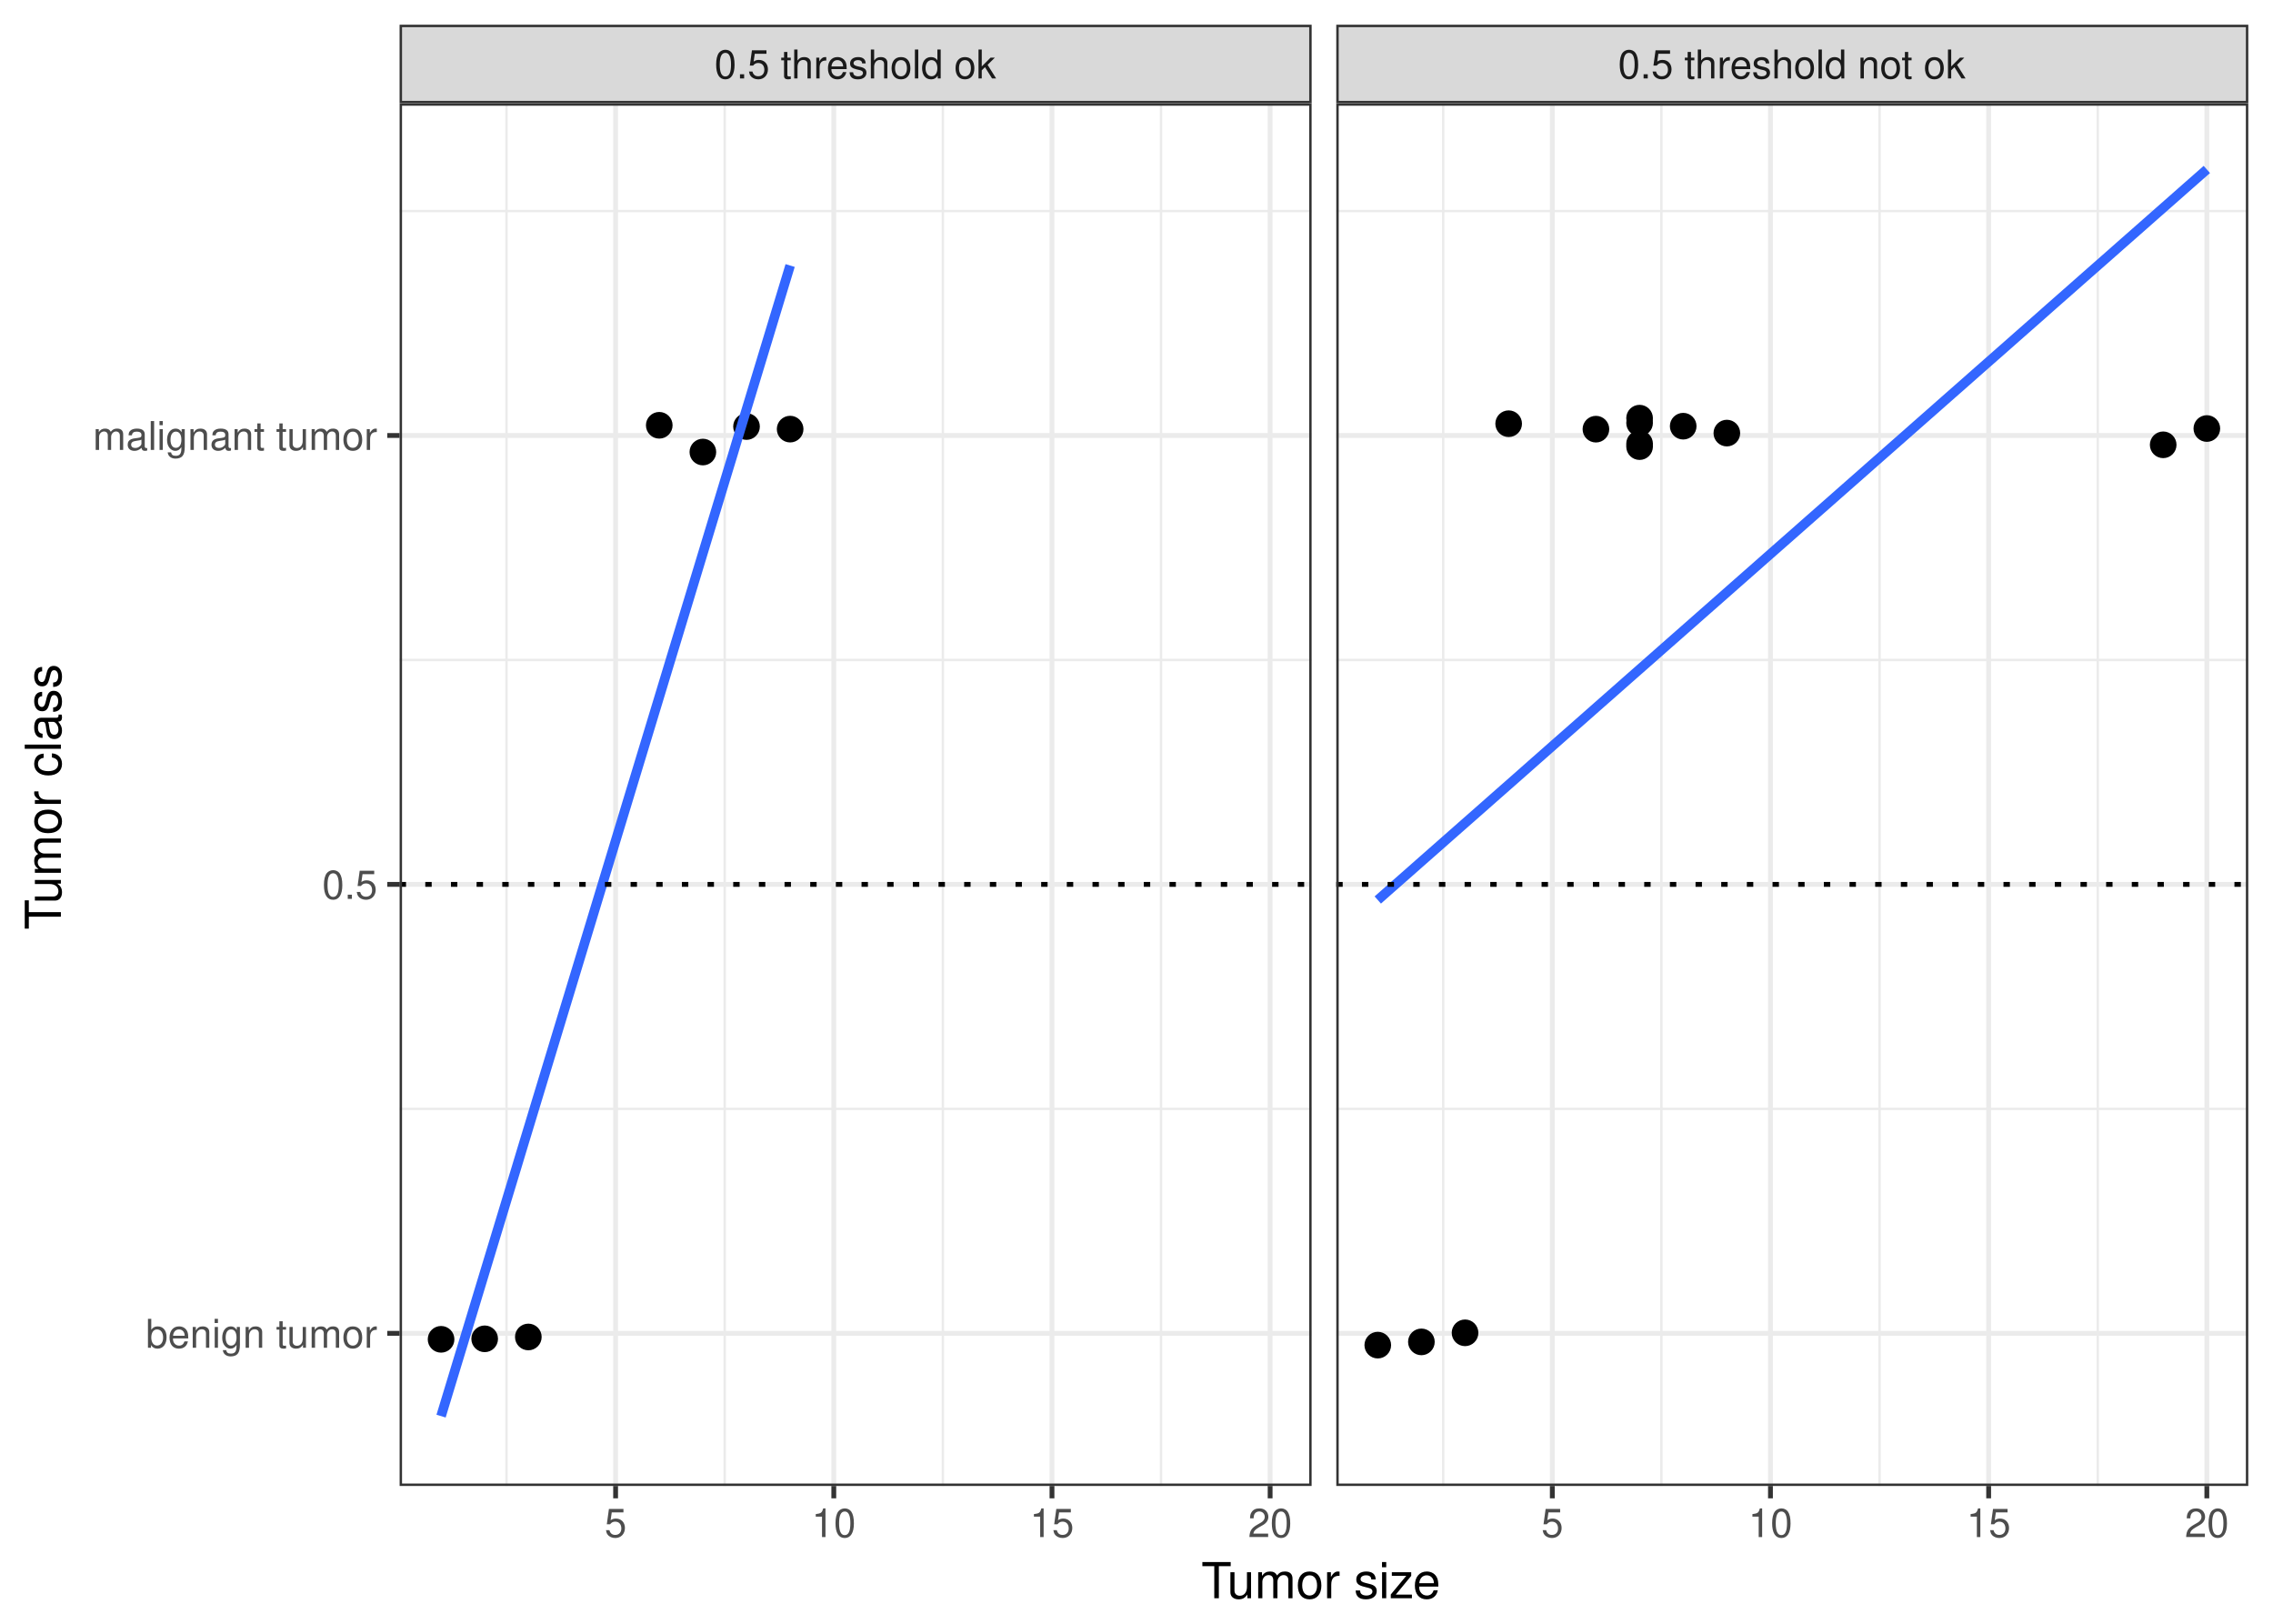
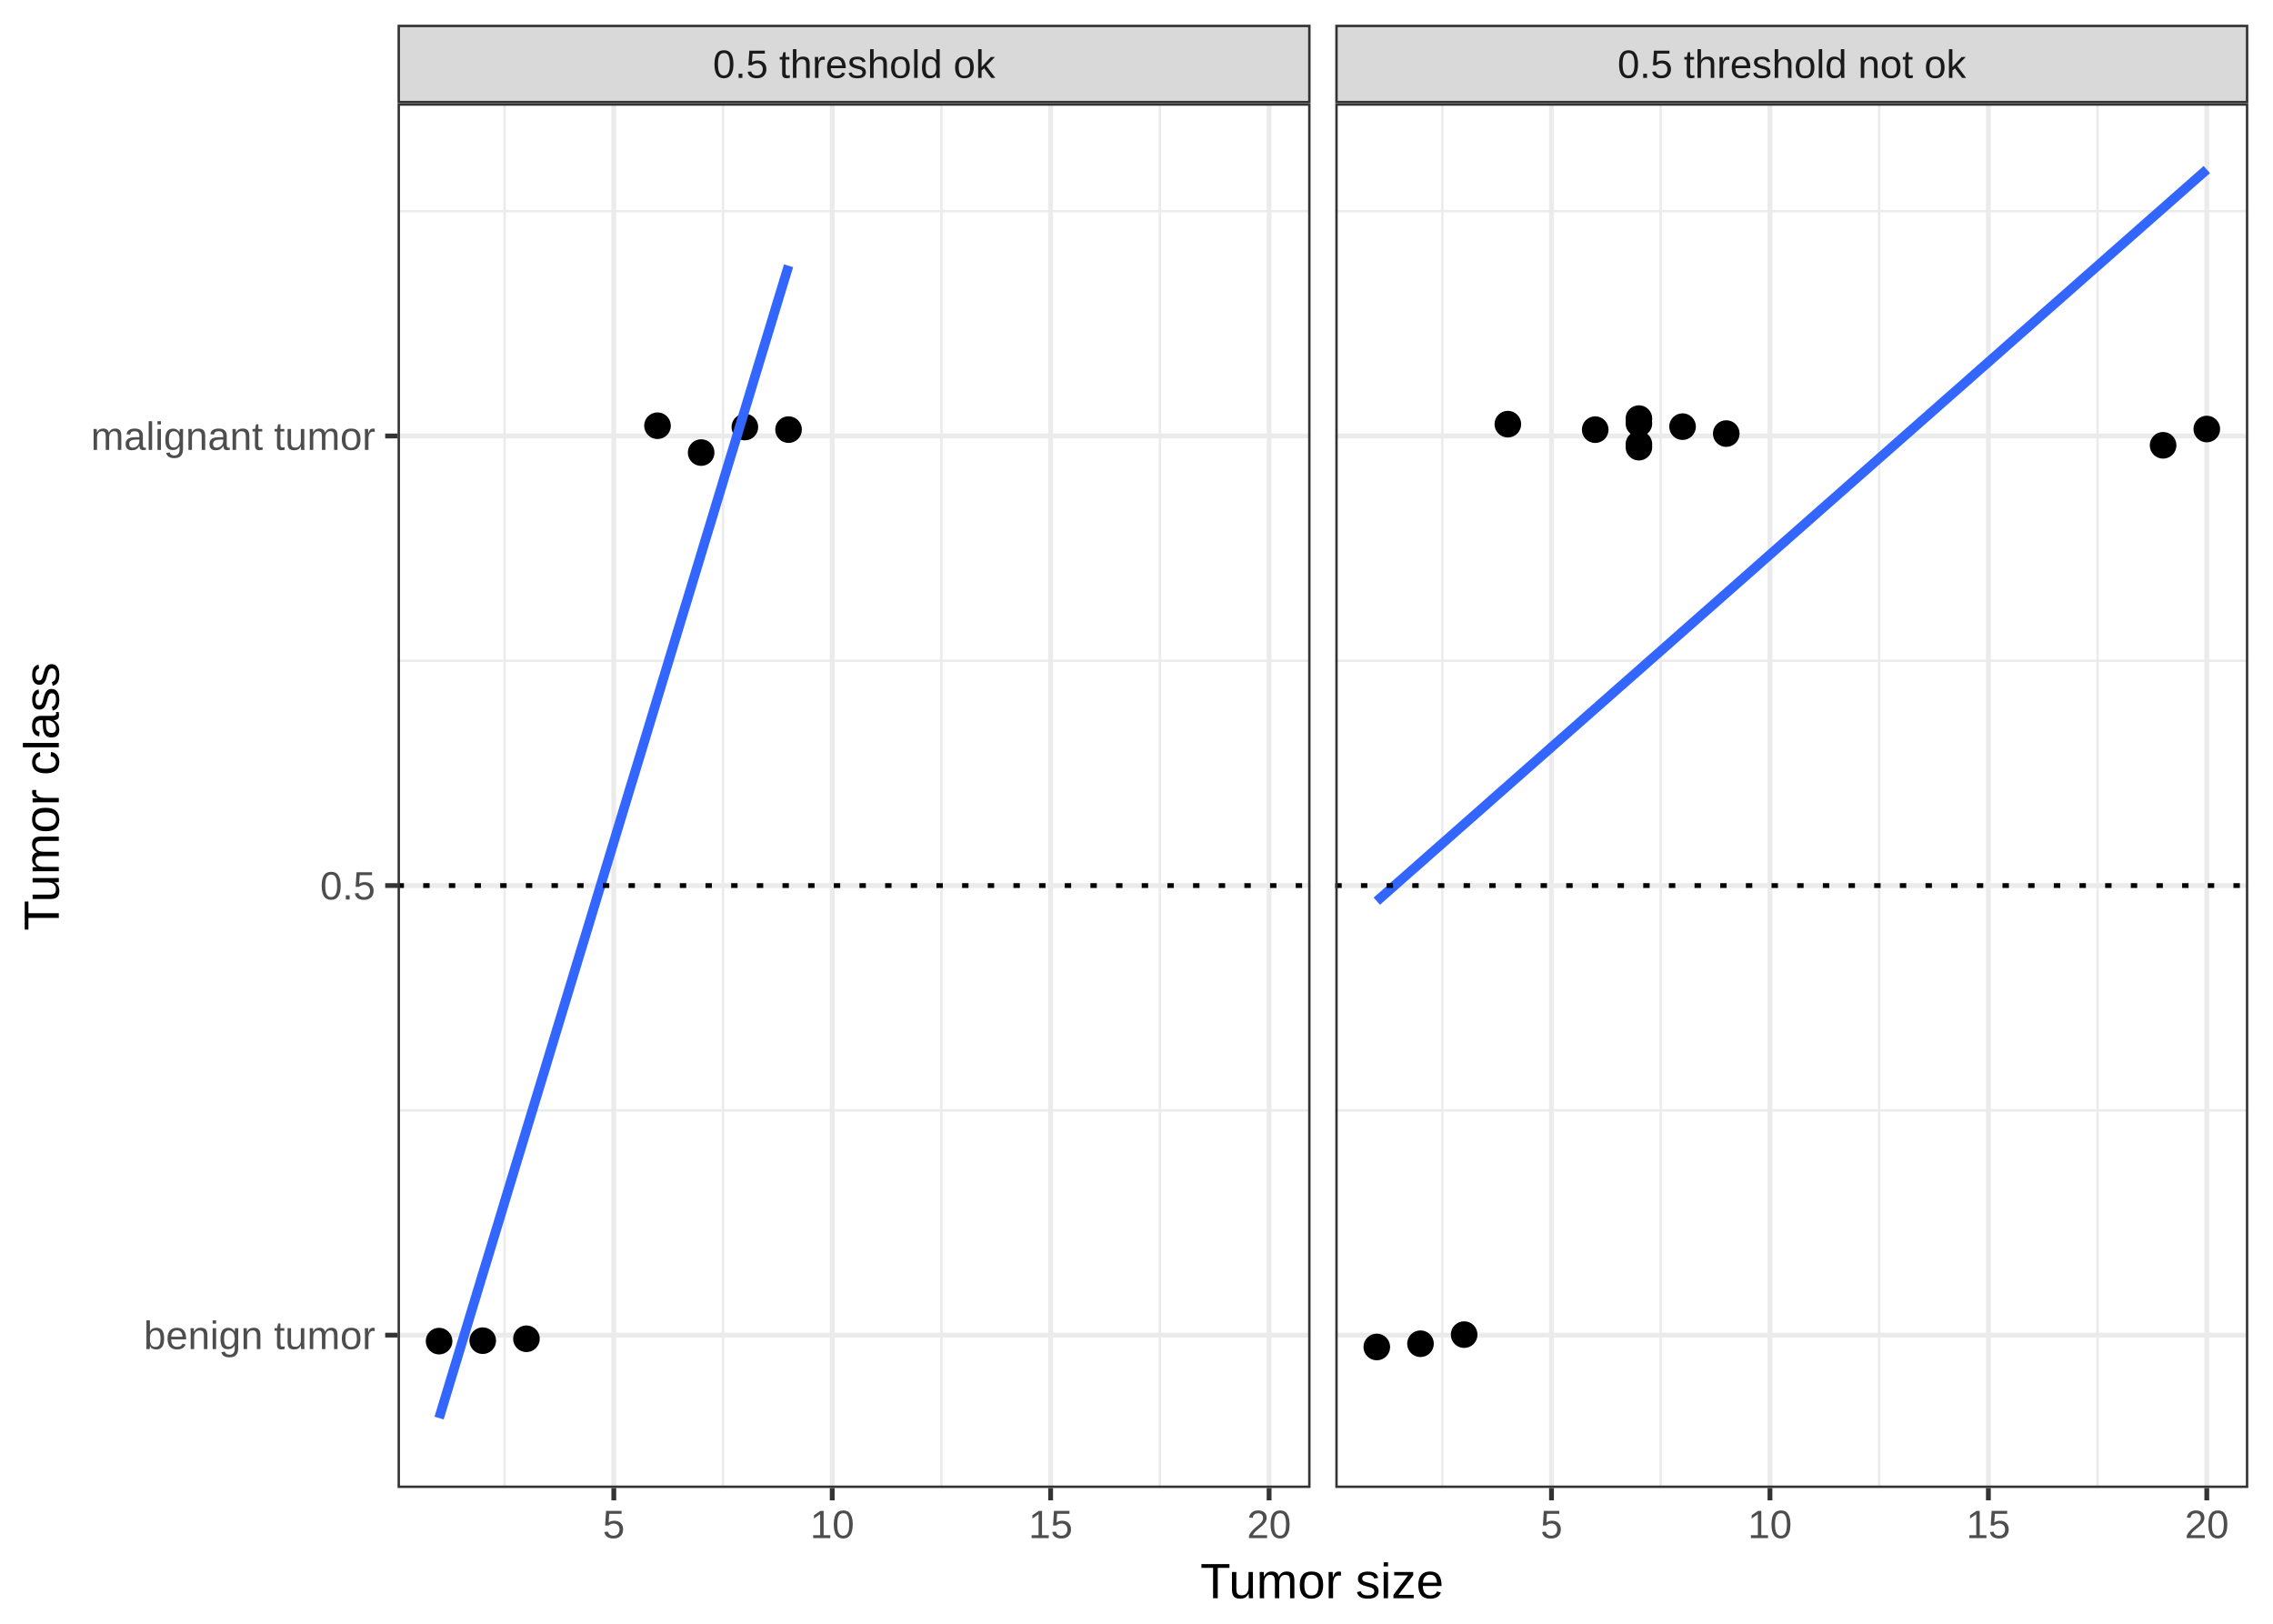
<svg xmlns="http://www.w3.org/2000/svg" viewBox="0 0 504.00 360.00">
  <defs>
    <style type="text/css">
    line, polyline, path, rect, circle {
      fill: none;
      stroke: #000000;
      stroke-linecap: round;
      stroke-linejoin: round;
      stroke-miterlimit: 10.00;
    }
  </style>
  </defs>
  <rect width="100%" height="100%" style="stroke: none; fill: #FFFFFF;" />
  <rect x="0.00" y="0.00" width="504.00" height="360.00" style="stroke-width: 1.07; stroke: #FFFFFF; fill: #FFFFFF;" />
  <defs>
-     <clipPath id="cpODguNjA3fDI5MC44MjR8MzI5LjQ1MnwyMi45MDA0">
-       <rect x="88.61" y="22.90" width="202.22" height="306.55" />
+     <clipPath id="cpODguMTUzOXwyOTAuNTk4fDMyOS45MDV8MjIuOTAwNA==">
+       <rect x="88.15" y="22.90" width="202.44" height="307.00" />
    </clipPath>
  </defs>
-   <rect x="88.61" y="22.90" width="202.22" height="306.55" style="stroke-width: 1.07; stroke: none; fill: #FFFFFF;" clip-path="url(#cpODguNjA3fDI5MC44MjR8MzI5LjQ1MnwyMi45MDA0)" />
-   <polyline points="88.61,245.85 290.82,245.85 " style="stroke-width: 0.53; stroke: #EBEBEB; stroke-linecap: butt;" clip-path="url(#cpODguNjA3fDI5MC44MjR8MzI5LjQ1MnwyMi45MDA0)" />
-   <polyline points="88.61,146.32 290.82,146.32 " style="stroke-width: 0.53; stroke: #EBEBEB; stroke-linecap: butt;" clip-path="url(#cpODguNjA3fDI5MC44MjR8MzI5LjQ1MnwyMi45MDA0)" />
-   <polyline points="88.61,46.79 290.82,46.79 " style="stroke-width: 0.53; stroke: #EBEBEB; stroke-linecap: butt;" clip-path="url(#cpODguNjA3fDI5MC44MjR8MzI5LjQ1MnwyMi45MDA0)" />
-   <polyline points="112.31,329.45 112.31,22.90 " style="stroke-width: 0.53; stroke: #EBEBEB; stroke-linecap: butt;" clip-path="url(#cpODguNjA3fDI5MC44MjR8MzI5LjQ1MnwyMi45MDA0)" />
-   <polyline points="160.69,329.45 160.69,22.90 " style="stroke-width: 0.53; stroke: #EBEBEB; stroke-linecap: butt;" clip-path="url(#cpODguNjA3fDI5MC44MjR8MzI5LjQ1MnwyMi45MDA0)" />
-   <polyline points="209.07,329.45 209.07,22.90 " style="stroke-width: 0.53; stroke: #EBEBEB; stroke-linecap: butt;" clip-path="url(#cpODguNjA3fDI5MC44MjR8MzI5LjQ1MnwyMi45MDA0)" />
-   <polyline points="257.44,329.45 257.44,22.90 " style="stroke-width: 0.53; stroke: #EBEBEB; stroke-linecap: butt;" clip-path="url(#cpODguNjA3fDI5MC44MjR8MzI5LjQ1MnwyMi45MDA0)" />
-   <polyline points="88.61,295.61 290.82,295.61 " style="stroke-width: 1.07; stroke: #EBEBEB; stroke-linecap: butt;" clip-path="url(#cpODguNjA3fDI5MC44MjR8MzI5LjQ1MnwyMi45MDA0)" />
-   <polyline points="88.61,196.08 290.82,196.08 " style="stroke-width: 1.07; stroke: #EBEBEB; stroke-linecap: butt;" clip-path="url(#cpODguNjA3fDI5MC44MjR8MzI5LjQ1MnwyMi45MDA0)" />
-   <polyline points="88.61,96.55 290.82,96.55 " style="stroke-width: 1.07; stroke: #EBEBEB; stroke-linecap: butt;" clip-path="url(#cpODguNjA3fDI5MC44MjR8MzI5LjQ1MnwyMi45MDA0)" />
-   <polyline points="136.50,329.45 136.50,22.90 " style="stroke-width: 1.07; stroke: #EBEBEB; stroke-linecap: butt;" clip-path="url(#cpODguNjA3fDI5MC44MjR8MzI5LjQ1MnwyMi45MDA0)" />
-   <polyline points="184.88,329.45 184.88,22.90 " style="stroke-width: 1.07; stroke: #EBEBEB; stroke-linecap: butt;" clip-path="url(#cpODguNjA3fDI5MC44MjR8MzI5LjQ1MnwyMi45MDA0)" />
-   <polyline points="233.26,329.45 233.26,22.90 " style="stroke-width: 1.07; stroke: #EBEBEB; stroke-linecap: butt;" clip-path="url(#cpODguNjA3fDI5MC44MjR8MzI5LjQ1MnwyMi45MDA0)" />
-   <polyline points="281.63,329.45 281.63,22.90 " style="stroke-width: 1.07; stroke: #EBEBEB; stroke-linecap: butt;" clip-path="url(#cpODguNjA3fDI5MC44MjR8MzI5LjQ1MnwyMi45MDA0)" />
-   <circle cx="97.80" cy="296.94" r="1.95pt" style="stroke-width: 0.71; fill: #000000;" clip-path="url(#cpODguNjA3fDI5MC44MjR8MzI5LjQ1MnwyMi45MDA0)" />
-   <circle cx="107.47" cy="296.83" r="1.95pt" style="stroke-width: 0.71; fill: #000000;" clip-path="url(#cpODguNjA3fDI5MC44MjR8MzI5LjQ1MnwyMi45MDA0)" />
-   <circle cx="117.15" cy="296.42" r="1.95pt" style="stroke-width: 0.71; fill: #000000;" clip-path="url(#cpODguNjA3fDI5MC44MjR8MzI5LjQ1MnwyMi45MDA0)" />
-   <circle cx="146.18" cy="94.29" r="1.95pt" style="stroke-width: 0.71; fill: #000000;" clip-path="url(#cpODguNjA3fDI5MC44MjR8MzI5LjQ1MnwyMi45MDA0)" />
-   <circle cx="155.85" cy="100.22" r="1.95pt" style="stroke-width: 0.71; fill: #000000;" clip-path="url(#cpODguNjA3fDI5MC44MjR8MzI5LjQ1MnwyMi45MDA0)" />
-   <circle cx="165.53" cy="94.57" r="1.95pt" style="stroke-width: 0.71; fill: #000000;" clip-path="url(#cpODguNjA3fDI5MC44MjR8MzI5LjQ1MnwyMi45MDA0)" />
-   <circle cx="175.20" cy="95.14" r="1.95pt" style="stroke-width: 0.71; fill: #000000;" clip-path="url(#cpODguNjA3fDI5MC44MjR8MzI5LjQ1MnwyMi45MDA0)" />
-   <polyline points="97.80,313.97 98.78,310.74 99.76,307.51 100.74,304.28 101.72,301.05 102.70,297.83 103.68,294.60 104.66,291.37 105.64,288.14 106.62,284.91 107.60,281.68 108.58,278.45 109.56,275.22 110.54,271.99 111.52,268.76 112.50,265.53 113.48,262.30 114.46,259.08 115.43,255.85 116.41,252.62 117.39,249.39 118.37,246.16 119.35,242.93 120.33,239.70 121.31,236.47 122.29,233.24 123.27,230.01 124.25,226.78 125.23,223.55 126.21,220.33 127.19,217.10 128.17,213.87 129.15,210.64 130.13,207.41 131.11,204.18 132.09,200.95 133.07,197.72 134.05,194.49 135.03,191.26 136.01,188.03 136.99,184.80 137.97,181.58 138.95,178.35 139.93,175.12 140.91,171.89 141.89,168.66 142.87,165.43 143.85,162.20 144.83,158.97 145.81,155.74 146.79,152.51 147.77,149.28 148.75,146.05 149.73,142.83 150.71,139.60 151.69,136.37 152.67,133.14 153.65,129.91 154.63,126.68 155.61,123.45 156.59,120.22 157.57,116.99 158.55,113.76 159.53,110.53 160.51,107.30 161.49,104.07 162.47,100.85 163.44,97.62 164.42,94.39 165.40,91.16 166.38,87.93 167.36,84.70 168.34,81.47 169.32,78.24 170.30,75.01 171.28,71.78 172.26,68.55 173.24,65.32 174.22,62.10 175.20,58.87 " style="stroke-width: 2.13; stroke: #3366FF; stroke-linecap: butt;" clip-path="url(#cpODguNjA3fDI5MC44MjR8MzI5LjQ1MnwyMi45MDA0)" />
-   <line x1="88.61" y1="196.08" x2="290.82" y2="196.08" style="stroke-width: 1.07; stroke-dasharray: 1.42,4.27; stroke-linecap: butt;" clip-path="url(#cpODguNjA3fDI5MC44MjR8MzI5LjQ1MnwyMi45MDA0)" />
-   <rect x="88.61" y="22.90" width="202.22" height="306.55" style="stroke-width: 1.07; stroke: #333333;" clip-path="url(#cpODguNjA3fDI5MC44MjR8MzI5LjQ1MnwyMi45MDA0)" />
+   <rect x="88.15" y="22.90" width="202.44" height="307.00" style="stroke-width: 1.07; stroke: none; fill: #FFFFFF;" clip-path="url(#cpODguMTUzOXwyOTAuNTk4fDMyOS45MDV8MjIuOTAwNA==)" />
+   <polyline points="88.15,246.18 290.60,246.18 " style="stroke-width: 0.53; stroke: #EBEBEB; stroke-linecap: butt;" clip-path="url(#cpODguMTUzOXwyOTAuNTk4fDMyOS45MDV8MjIuOTAwNA==)" />
+   <polyline points="88.15,146.50 290.60,146.50 " style="stroke-width: 0.53; stroke: #EBEBEB; stroke-linecap: butt;" clip-path="url(#cpODguMTUzOXwyOTAuNTk4fDMyOS45MDV8MjIuOTAwNA==)" />
+   <polyline points="88.15,46.82 290.60,46.82 " style="stroke-width: 0.53; stroke: #EBEBEB; stroke-linecap: butt;" clip-path="url(#cpODguMTUzOXwyOTAuNTk4fDMyOS45MDV8MjIuOTAwNA==)" />
+   <polyline points="111.89,329.91 111.89,22.90 " style="stroke-width: 0.53; stroke: #EBEBEB; stroke-linecap: butt;" clip-path="url(#cpODguMTUzOXwyOTAuNTk4fDMyOS45MDV8MjIuOTAwNA==)" />
+   <polyline points="160.32,329.91 160.32,22.90 " style="stroke-width: 0.53; stroke: #EBEBEB; stroke-linecap: butt;" clip-path="url(#cpODguMTUzOXwyOTAuNTk4fDMyOS45MDV8MjIuOTAwNA==)" />
+   <polyline points="208.75,329.91 208.75,22.90 " style="stroke-width: 0.53; stroke: #EBEBEB; stroke-linecap: butt;" clip-path="url(#cpODguMTUzOXwyOTAuNTk4fDMyOS45MDV8MjIuOTAwNA==)" />
+   <polyline points="257.18,329.91 257.18,22.90 " style="stroke-width: 0.53; stroke: #EBEBEB; stroke-linecap: butt;" clip-path="url(#cpODguMTUzOXwyOTAuNTk4fDMyOS45MDV8MjIuOTAwNA==)" />
+   <polyline points="88.15,296.01 290.60,296.01 " style="stroke-width: 1.07; stroke: #EBEBEB; stroke-linecap: butt;" clip-path="url(#cpODguMTUzOXwyOTAuNTk4fDMyOS45MDV8MjIuOTAwNA==)" />
+   <polyline points="88.15,196.34 290.60,196.34 " style="stroke-width: 1.07; stroke: #EBEBEB; stroke-linecap: butt;" clip-path="url(#cpODguMTUzOXwyOTAuNTk4fDMyOS45MDV8MjIuOTAwNA==)" />
+   <polyline points="88.15,96.66 290.60,96.66 " style="stroke-width: 1.07; stroke: #EBEBEB; stroke-linecap: butt;" clip-path="url(#cpODguMTUzOXwyOTAuNTk4fDMyOS45MDV8MjIuOTAwNA==)" />
+   <polyline points="136.10,329.91 136.10,22.90 " style="stroke-width: 1.07; stroke: #EBEBEB; stroke-linecap: butt;" clip-path="url(#cpODguMTUzOXwyOTAuNTk4fDMyOS45MDV8MjIuOTAwNA==)" />
+   <polyline points="184.53,329.91 184.53,22.90 " style="stroke-width: 1.07; stroke: #EBEBEB; stroke-linecap: butt;" clip-path="url(#cpODguMTUzOXwyOTAuNTk4fDMyOS45MDV8MjIuOTAwNA==)" />
+   <polyline points="232.96,329.91 232.96,22.90 " style="stroke-width: 1.07; stroke: #EBEBEB; stroke-linecap: butt;" clip-path="url(#cpODguMTUzOXwyOTAuNTk4fDMyOS45MDV8MjIuOTAwNA==)" />
+   <polyline points="281.40,329.91 281.40,22.90 " style="stroke-width: 1.07; stroke: #EBEBEB; stroke-linecap: butt;" clip-path="url(#cpODguMTUzOXwyOTAuNTk4fDMyOS45MDV8MjIuOTAwNA==)" />
+   <circle cx="97.36" cy="297.34" r="1.95pt" style="stroke-width: 0.71; fill: #000000;" clip-path="url(#cpODguMTUzOXwyOTAuNTk4fDMyOS45MDV8MjIuOTAwNA==)" />
+   <circle cx="107.04" cy="297.24" r="1.95pt" style="stroke-width: 0.71; fill: #000000;" clip-path="url(#cpODguMTUzOXwyOTAuNTk4fDMyOS45MDV8MjIuOTAwNA==)" />
+   <circle cx="116.73" cy="296.82" r="1.95pt" style="stroke-width: 0.71; fill: #000000;" clip-path="url(#cpODguMTUzOXwyOTAuNTk4fDMyOS45MDV8MjIuOTAwNA==)" />
+   <circle cx="145.79" cy="94.39" r="1.95pt" style="stroke-width: 0.71; fill: #000000;" clip-path="url(#cpODguMTUzOXwyOTAuNTk4fDMyOS45MDV8MjIuOTAwNA==)" />
+   <circle cx="155.47" cy="100.34" r="1.95pt" style="stroke-width: 0.71; fill: #000000;" clip-path="url(#cpODguMTUzOXwyOTAuNTk4fDMyOS45MDV8MjIuOTAwNA==)" />
+   <circle cx="165.16" cy="94.68" r="1.95pt" style="stroke-width: 0.71; fill: #000000;" clip-path="url(#cpODguMTUzOXwyOTAuNTk4fDMyOS45MDV8MjIuOTAwNA==)" />
+   <circle cx="174.85" cy="95.25" r="1.95pt" style="stroke-width: 0.71; fill: #000000;" clip-path="url(#cpODguMTUzOXwyOTAuNTk4fDMyOS45MDV8MjIuOTAwNA==)" />
+   <polyline points="97.36,314.40 98.34,311.17 99.32,307.93 100.30,304.70 101.28,301.47 102.26,298.23 103.24,295.00 104.22,291.76 105.20,288.53 106.18,285.30 107.16,282.06 108.15,278.83 109.13,275.59 110.11,272.36 111.09,269.13 112.07,265.89 113.05,262.66 114.03,259.42 115.01,256.19 115.99,252.96 116.97,249.72 117.95,246.49 118.94,243.25 119.92,240.02 120.90,236.79 121.88,233.55 122.86,230.32 123.84,227.09 124.82,223.85 125.80,220.62 126.78,217.38 127.76,214.15 128.74,210.92 129.73,207.68 130.71,204.45 131.69,201.21 132.67,197.98 133.65,194.75 134.63,191.51 135.61,188.28 136.59,185.04 137.57,181.81 138.55,178.58 139.53,175.34 140.52,172.11 141.50,168.87 142.48,165.64 143.46,162.41 144.44,159.17 145.42,155.94 146.40,152.70 147.38,149.47 148.36,146.24 149.34,143.00 150.32,139.77 151.30,136.53 152.29,133.30 153.27,130.07 154.25,126.83 155.23,123.60 156.21,120.36 157.19,117.13 158.17,113.90 159.15,110.66 160.13,107.43 161.11,104.19 162.09,100.96 163.08,97.73 164.06,94.49 165.04,91.26 166.02,88.03 167.00,84.79 167.98,81.56 168.96,78.32 169.94,75.09 170.92,71.86 171.90,68.62 172.88,65.39 173.87,62.15 174.85,58.92 " style="stroke-width: 2.13; stroke: #3366FF; stroke-linecap: butt;" clip-path="url(#cpODguMTUzOXwyOTAuNTk4fDMyOS45MDV8MjIuOTAwNA==)" />
+   <line x1="88.15" y1="196.34" x2="290.60" y2="196.34" style="stroke-width: 1.07; stroke-dasharray: 1.42,4.27; stroke-linecap: butt;" clip-path="url(#cpODguMTUzOXwyOTAuNTk4fDMyOS45MDV8MjIuOTAwNA==)" />
+   <rect x="88.15" y="22.90" width="202.44" height="307.00" style="stroke-width: 1.07; stroke: #333333;" clip-path="url(#cpODguMTUzOXwyOTAuNTk4fDMyOS45MDV8MjIuOTAwNA==)" />
  <defs>
    <clipPath id="cpMHw1MDR8MzYwfDA=">
      <rect x="0.00" y="0.00" width="504.00" height="360.00" />
    </clipPath>
  </defs>
  <defs>
-     <clipPath id="cpMjk2LjMwNHw0OTguNTIxfDMyOS40NTJ8MjIuOTAwNA==">
-       <rect x="296.30" y="22.90" width="202.22" height="306.55" />
+     <clipPath id="cpMjk2LjA3N3w0OTguNTIxfDMyOS45MDV8MjIuOTAwNA==">
+       <rect x="296.08" y="22.90" width="202.44" height="307.00" />
    </clipPath>
  </defs>
-   <rect x="296.30" y="22.90" width="202.22" height="306.55" style="stroke-width: 1.07; stroke: none; fill: #FFFFFF;" clip-path="url(#cpMjk2LjMwNHw0OTguNTIxfDMyOS40NTJ8MjIuOTAwNA==)" />
-   <polyline points="296.30,245.85 498.52,245.85 " style="stroke-width: 0.53; stroke: #EBEBEB; stroke-linecap: butt;" clip-path="url(#cpMjk2LjMwNHw0OTguNTIxfDMyOS40NTJ8MjIuOTAwNA==)" />
-   <polyline points="296.30,146.32 498.52,146.32 " style="stroke-width: 0.53; stroke: #EBEBEB; stroke-linecap: butt;" clip-path="url(#cpMjk2LjMwNHw0OTguNTIxfDMyOS40NTJ8MjIuOTAwNA==)" />
-   <polyline points="296.30,46.79 498.52,46.79 " style="stroke-width: 0.53; stroke: #EBEBEB; stroke-linecap: butt;" clip-path="url(#cpMjk2LjMwNHw0OTguNTIxfDMyOS40NTJ8MjIuOTAwNA==)" />
-   <polyline points="320.01,329.45 320.01,22.90 " style="stroke-width: 0.53; stroke: #EBEBEB; stroke-linecap: butt;" clip-path="url(#cpMjk2LjMwNHw0OTguNTIxfDMyOS40NTJ8MjIuOTAwNA==)" />
-   <polyline points="368.39,329.45 368.39,22.90 " style="stroke-width: 0.53; stroke: #EBEBEB; stroke-linecap: butt;" clip-path="url(#cpMjk2LjMwNHw0OTguNTIxfDMyOS40NTJ8MjIuOTAwNA==)" />
-   <polyline points="416.76,329.45 416.76,22.90 " style="stroke-width: 0.53; stroke: #EBEBEB; stroke-linecap: butt;" clip-path="url(#cpMjk2LjMwNHw0OTguNTIxfDMyOS40NTJ8MjIuOTAwNA==)" />
-   <polyline points="465.14,329.45 465.14,22.90 " style="stroke-width: 0.53; stroke: #EBEBEB; stroke-linecap: butt;" clip-path="url(#cpMjk2LjMwNHw0OTguNTIxfDMyOS40NTJ8MjIuOTAwNA==)" />
-   <polyline points="296.30,295.61 498.52,295.61 " style="stroke-width: 1.07; stroke: #EBEBEB; stroke-linecap: butt;" clip-path="url(#cpMjk2LjMwNHw0OTguNTIxfDMyOS40NTJ8MjIuOTAwNA==)" />
-   <polyline points="296.30,196.08 498.52,196.08 " style="stroke-width: 1.07; stroke: #EBEBEB; stroke-linecap: butt;" clip-path="url(#cpMjk2LjMwNHw0OTguNTIxfDMyOS40NTJ8MjIuOTAwNA==)" />
-   <polyline points="296.30,96.55 498.52,96.55 " style="stroke-width: 1.07; stroke: #EBEBEB; stroke-linecap: butt;" clip-path="url(#cpMjk2LjMwNHw0OTguNTIxfDMyOS40NTJ8MjIuOTAwNA==)" />
-   <polyline points="344.20,329.45 344.20,22.90 " style="stroke-width: 1.07; stroke: #EBEBEB; stroke-linecap: butt;" clip-path="url(#cpMjk2LjMwNHw0OTguNTIxfDMyOS40NTJ8MjIuOTAwNA==)" />
-   <polyline points="392.57,329.45 392.57,22.90 " style="stroke-width: 1.07; stroke: #EBEBEB; stroke-linecap: butt;" clip-path="url(#cpMjk2LjMwNHw0OTguNTIxfDMyOS40NTJ8MjIuOTAwNA==)" />
-   <polyline points="440.95,329.45 440.95,22.90 " style="stroke-width: 1.07; stroke: #EBEBEB; stroke-linecap: butt;" clip-path="url(#cpMjk2LjMwNHw0OTguNTIxfDMyOS40NTJ8MjIuOTAwNA==)" />
-   <polyline points="489.33,329.45 489.33,22.90 " style="stroke-width: 1.07; stroke: #EBEBEB; stroke-linecap: butt;" clip-path="url(#cpMjk2LjMwNHw0OTguNTIxfDMyOS40NTJ8MjIuOTAwNA==)" />
-   <circle cx="305.50" cy="298.23" r="1.95pt" style="stroke-width: 0.71; fill: #000000;" clip-path="url(#cpMjk2LjMwNHw0OTguNTIxfDMyOS40NTJ8MjIuOTAwNA==)" />
-   <circle cx="315.17" cy="297.51" r="1.95pt" style="stroke-width: 0.71; fill: #000000;" clip-path="url(#cpMjk2LjMwNHw0OTguNTIxfDMyOS40NTJ8MjIuOTAwNA==)" />
-   <circle cx="324.85" cy="295.50" r="1.95pt" style="stroke-width: 0.71; fill: #000000;" clip-path="url(#cpMjk2LjMwNHw0OTguNTIxfDMyOS40NTJ8MjIuOTAwNA==)" />
-   <circle cx="353.87" cy="95.15" r="1.95pt" style="stroke-width: 0.71; fill: #000000;" clip-path="url(#cpMjk2LjMwNHw0OTguNTIxfDMyOS40NTJ8MjIuOTAwNA==)" />
-   <circle cx="363.55" cy="92.71" r="1.95pt" style="stroke-width: 0.71; fill: #000000;" clip-path="url(#cpMjk2LjMwNHw0OTguNTIxfDMyOS40NTJ8MjIuOTAwNA==)" />
-   <circle cx="373.22" cy="94.49" r="1.95pt" style="stroke-width: 0.71; fill: #000000;" clip-path="url(#cpMjk2LjMwNHw0OTguNTIxfDMyOS40NTJ8MjIuOTAwNA==)" />
-   <circle cx="382.90" cy="96.02" r="1.95pt" style="stroke-width: 0.71; fill: #000000;" clip-path="url(#cpMjk2LjMwNHw0OTguNTIxfDMyOS40NTJ8MjIuOTAwNA==)" />
-   <circle cx="363.55" cy="93.77" r="1.95pt" style="stroke-width: 0.71; fill: #000000;" clip-path="url(#cpMjk2LjMwNHw0OTguNTIxfDMyOS40NTJ8MjIuOTAwNA==)" />
-   <circle cx="363.55" cy="99.02" r="1.95pt" style="stroke-width: 0.71; fill: #000000;" clip-path="url(#cpMjk2LjMwNHw0OTguNTIxfDMyOS40NTJ8MjIuOTAwNA==)" />
-   <circle cx="363.55" cy="98.37" r="1.95pt" style="stroke-width: 0.71; fill: #000000;" clip-path="url(#cpMjk2LjMwNHw0OTguNTIxfDMyOS40NTJ8MjIuOTAwNA==)" />
-   <circle cx="334.52" cy="93.94" r="1.95pt" style="stroke-width: 0.71; fill: #000000;" clip-path="url(#cpMjk2LjMwNHw0OTguNTIxfDMyOS40NTJ8MjIuOTAwNA==)" />
-   <circle cx="489.33" cy="95.01" r="1.95pt" style="stroke-width: 0.71; fill: #000000;" clip-path="url(#cpMjk2LjMwNHw0OTguNTIxfDMyOS40NTJ8MjIuOTAwNA==)" />
-   <circle cx="479.65" cy="98.62" r="1.95pt" style="stroke-width: 0.71; fill: #000000;" clip-path="url(#cpMjk2LjMwNHw0OTguNTIxfDMyOS40NTJ8MjIuOTAwNA==)" />
-   <polyline points="305.50,199.54 307.82,197.49 310.15,195.44 312.48,193.39 314.80,191.34 317.13,189.29 319.46,187.24 321.78,185.19 324.11,183.14 326.44,181.09 328.77,179.04 331.09,176.99 333.42,174.94 335.75,172.89 338.07,170.84 340.40,168.78 342.73,166.73 345.05,164.68 347.38,162.63 349.71,160.58 352.04,158.53 354.36,156.48 356.69,154.43 359.02,152.38 361.34,150.33 363.67,148.28 366.00,146.23 368.32,144.18 370.65,142.13 372.98,140.08 375.31,138.03 377.63,135.98 379.96,133.93 382.29,131.88 384.61,129.83 386.94,127.78 389.27,125.73 391.59,123.68 393.92,121.63 396.25,119.58 398.58,117.53 400.90,115.48 403.23,113.43 405.56,111.38 407.88,109.33 410.21,107.28 412.54,105.23 414.86,103.18 417.19,101.13 419.52,99.08 421.85,97.03 424.17,94.98 426.50,92.93 428.83,90.88 431.15,88.83 433.48,86.78 435.81,84.73 438.13,82.68 440.46,80.63 442.79,78.58 445.12,76.53 447.44,74.48 449.77,72.43 452.10,70.38 454.42,68.32 456.75,66.27 459.08,64.22 461.40,62.17 463.73,60.12 466.06,58.07 468.39,56.02 470.71,53.97 473.04,51.92 475.37,49.87 477.69,47.82 480.02,45.77 482.35,43.72 484.67,41.67 487.00,39.62 489.33,37.57 " style="stroke-width: 2.13; stroke: #3366FF; stroke-linecap: butt;" clip-path="url(#cpMjk2LjMwNHw0OTguNTIxfDMyOS40NTJ8MjIuOTAwNA==)" />
-   <line x1="296.30" y1="196.08" x2="498.52" y2="196.08" style="stroke-width: 1.07; stroke-dasharray: 1.42,4.27; stroke-linecap: butt;" clip-path="url(#cpMjk2LjMwNHw0OTguNTIxfDMyOS40NTJ8MjIuOTAwNA==)" />
-   <rect x="296.30" y="22.90" width="202.22" height="306.55" style="stroke-width: 1.07; stroke: #333333;" clip-path="url(#cpMjk2LjMwNHw0OTguNTIxfDMyOS40NTJ8MjIuOTAwNA==)" />
+   <rect x="296.08" y="22.90" width="202.44" height="307.00" style="stroke-width: 1.07; stroke: none; fill: #FFFFFF;" clip-path="url(#cpMjk2LjA3N3w0OTguNTIxfDMyOS45MDV8MjIuOTAwNA==)" />
+   <polyline points="296.08,246.18 498.52,246.18 " style="stroke-width: 0.53; stroke: #EBEBEB; stroke-linecap: butt;" clip-path="url(#cpMjk2LjA3N3w0OTguNTIxfDMyOS45MDV8MjIuOTAwNA==)" />
+   <polyline points="296.08,146.50 498.52,146.50 " style="stroke-width: 0.53; stroke: #EBEBEB; stroke-linecap: butt;" clip-path="url(#cpMjk2LjA3N3w0OTguNTIxfDMyOS45MDV8MjIuOTAwNA==)" />
+   <polyline points="296.08,46.82 498.52,46.82 " style="stroke-width: 0.53; stroke: #EBEBEB; stroke-linecap: butt;" clip-path="url(#cpMjk2LjA3N3w0OTguNTIxfDMyOS45MDV8MjIuOTAwNA==)" />
+   <polyline points="319.81,329.91 319.81,22.90 " style="stroke-width: 0.53; stroke: #EBEBEB; stroke-linecap: butt;" clip-path="url(#cpMjk2LjA3N3w0OTguNTIxfDMyOS45MDV8MjIuOTAwNA==)" />
+   <polyline points="368.24,329.91 368.24,22.90 " style="stroke-width: 0.53; stroke: #EBEBEB; stroke-linecap: butt;" clip-path="url(#cpMjk2LjA3N3w0OTguNTIxfDMyOS45MDV8MjIuOTAwNA==)" />
+   <polyline points="416.67,329.91 416.67,22.90 " style="stroke-width: 0.53; stroke: #EBEBEB; stroke-linecap: butt;" clip-path="url(#cpMjk2LjA3N3w0OTguNTIxfDMyOS45MDV8MjIuOTAwNA==)" />
+   <polyline points="465.10,329.91 465.10,22.90 " style="stroke-width: 0.53; stroke: #EBEBEB; stroke-linecap: butt;" clip-path="url(#cpMjk2LjA3N3w0OTguNTIxfDMyOS45MDV8MjIuOTAwNA==)" />
+   <polyline points="296.08,296.01 498.52,296.01 " style="stroke-width: 1.07; stroke: #EBEBEB; stroke-linecap: butt;" clip-path="url(#cpMjk2LjA3N3w0OTguNTIxfDMyOS45MDV8MjIuOTAwNA==)" />
+   <polyline points="296.08,196.34 498.52,196.34 " style="stroke-width: 1.07; stroke: #EBEBEB; stroke-linecap: butt;" clip-path="url(#cpMjk2LjA3N3w0OTguNTIxfDMyOS45MDV8MjIuOTAwNA==)" />
+   <polyline points="296.08,96.66 498.52,96.66 " style="stroke-width: 1.07; stroke: #EBEBEB; stroke-linecap: butt;" clip-path="url(#cpMjk2LjA3N3w0OTguNTIxfDMyOS45MDV8MjIuOTAwNA==)" />
+   <polyline points="344.02,329.91 344.02,22.90 " style="stroke-width: 1.07; stroke: #EBEBEB; stroke-linecap: butt;" clip-path="url(#cpMjk2LjA3N3w0OTguNTIxfDMyOS45MDV8MjIuOTAwNA==)" />
+   <polyline points="392.46,329.91 392.46,22.90 " style="stroke-width: 1.07; stroke: #EBEBEB; stroke-linecap: butt;" clip-path="url(#cpMjk2LjA3N3w0OTguNTIxfDMyOS45MDV8MjIuOTAwNA==)" />
+   <polyline points="440.89,329.91 440.89,22.90 " style="stroke-width: 1.07; stroke: #EBEBEB; stroke-linecap: butt;" clip-path="url(#cpMjk2LjA3N3w0OTguNTIxfDMyOS45MDV8MjIuOTAwNA==)" />
+   <polyline points="489.32,329.91 489.32,22.90 " style="stroke-width: 1.07; stroke: #EBEBEB; stroke-linecap: butt;" clip-path="url(#cpMjk2LjA3N3w0OTguNTIxfDMyOS45MDV8MjIuOTAwNA==)" />
+   <circle cx="305.28" cy="298.64" r="1.95pt" style="stroke-width: 0.71; fill: #000000;" clip-path="url(#cpMjk2LjA3N3w0OTguNTIxfDMyOS45MDV8MjIuOTAwNA==)" />
+   <circle cx="314.97" cy="297.92" r="1.95pt" style="stroke-width: 0.71; fill: #000000;" clip-path="url(#cpMjk2LjA3N3w0OTguNTIxfDMyOS45MDV8MjIuOTAwNA==)" />
+   <circle cx="324.65" cy="295.90" r="1.95pt" style="stroke-width: 0.71; fill: #000000;" clip-path="url(#cpMjk2LjA3N3w0OTguNTIxfDMyOS45MDV8MjIuOTAwNA==)" />
+   <circle cx="353.71" cy="95.26" r="1.95pt" style="stroke-width: 0.71; fill: #000000;" clip-path="url(#cpMjk2LjA3N3w0OTguNTIxfDMyOS45MDV8MjIuOTAwNA==)" />
+   <circle cx="363.40" cy="92.81" r="1.95pt" style="stroke-width: 0.71; fill: #000000;" clip-path="url(#cpMjk2LjA3N3w0OTguNTIxfDMyOS45MDV8MjIuOTAwNA==)" />
+   <circle cx="373.08" cy="94.59" r="1.95pt" style="stroke-width: 0.71; fill: #000000;" clip-path="url(#cpMjk2LjA3N3w0OTguNTIxfDMyOS45MDV8MjIuOTAwNA==)" />
+   <circle cx="382.77" cy="96.13" r="1.95pt" style="stroke-width: 0.71; fill: #000000;" clip-path="url(#cpMjk2LjA3N3w0OTguNTIxfDMyOS45MDV8MjIuOTAwNA==)" />
+   <circle cx="363.40" cy="93.87" r="1.95pt" style="stroke-width: 0.71; fill: #000000;" clip-path="url(#cpMjk2LjA3N3w0OTguNTIxfDMyOS45MDV8MjIuOTAwNA==)" />
+   <circle cx="363.40" cy="99.14" r="1.95pt" style="stroke-width: 0.71; fill: #000000;" clip-path="url(#cpMjk2LjA3N3w0OTguNTIxfDMyOS45MDV8MjIuOTAwNA==)" />
+   <circle cx="363.40" cy="98.49" r="1.95pt" style="stroke-width: 0.71; fill: #000000;" clip-path="url(#cpMjk2LjA3N3w0OTguNTIxfDMyOS45MDV8MjIuOTAwNA==)" />
+   <circle cx="334.34" cy="94.04" r="1.95pt" style="stroke-width: 0.71; fill: #000000;" clip-path="url(#cpMjk2LjA3N3w0OTguNTIxfDMyOS45MDV8MjIuOTAwNA==)" />
+   <circle cx="489.32" cy="95.12" r="1.95pt" style="stroke-width: 0.71; fill: #000000;" clip-path="url(#cpMjk2LjA3N3w0OTguNTIxfDMyOS45MDV8MjIuOTAwNA==)" />
+   <circle cx="479.63" cy="98.73" r="1.95pt" style="stroke-width: 0.71; fill: #000000;" clip-path="url(#cpMjk2LjA3N3w0OTguNTIxfDMyOS45MDV8MjIuOTAwNA==)" />
+   <polyline points="305.28,199.80 307.61,197.75 309.94,195.69 312.27,193.64 314.60,191.59 316.93,189.53 319.26,187.48 321.59,185.43 323.92,183.37 326.25,181.32 328.58,179.27 330.90,177.21 333.23,175.16 335.56,173.11 337.89,171.05 340.22,169.00 342.55,166.95 344.88,164.89 347.21,162.84 349.54,160.79 351.87,158.73 354.20,156.68 356.53,154.63 358.86,152.57 361.19,150.52 363.52,148.47 365.85,146.41 368.18,144.36 370.51,142.31 372.84,140.26 375.17,138.20 377.50,136.15 379.83,134.10 382.16,132.04 384.49,129.99 386.82,127.94 389.15,125.88 391.47,123.83 393.80,121.78 396.13,119.72 398.46,117.67 400.79,115.62 403.12,113.56 405.45,111.51 407.78,109.46 410.11,107.40 412.44,105.35 414.77,103.30 417.10,101.24 419.43,99.19 421.76,97.14 424.09,95.08 426.42,93.03 428.75,90.98 431.08,88.92 433.41,86.87 435.74,84.82 438.07,82.76 440.40,80.71 442.73,78.66 445.06,76.60 447.39,74.55 449.72,72.50 452.04,70.45 454.37,68.39 456.70,66.34 459.03,64.29 461.36,62.23 463.69,60.18 466.02,58.13 468.35,56.07 470.68,54.02 473.01,51.97 475.34,49.91 477.67,47.86 480.00,45.81 482.33,43.75 484.66,41.70 486.99,39.65 489.32,37.59 " style="stroke-width: 2.13; stroke: #3366FF; stroke-linecap: butt;" clip-path="url(#cpMjk2LjA3N3w0OTguNTIxfDMyOS45MDV8MjIuOTAwNA==)" />
+   <line x1="296.08" y1="196.34" x2="498.52" y2="196.34" style="stroke-width: 1.07; stroke-dasharray: 1.42,4.27; stroke-linecap: butt;" clip-path="url(#cpMjk2LjA3N3w0OTguNTIxfDMyOS45MDV8MjIuOTAwNA==)" />
+   <rect x="296.08" y="22.90" width="202.44" height="307.00" style="stroke-width: 1.07; stroke: #333333;" clip-path="url(#cpMjk2LjA3N3w0OTguNTIxfDMyOS45MDV8MjIuOTAwNA==)" />
  <defs>
    <clipPath id="cpMHw1MDR8MzYwfDA=">
      <rect x="0.00" y="0.00" width="504.00" height="360.00" />
    </clipPath>
  </defs>
  <defs>
-     <clipPath id="cpODguNjA3fDI5MC44MjR8MjIuOTAwNHw1LjQ3OTQ1">
-       <rect x="88.61" y="5.48" width="202.22" height="17.42" />
+     <clipPath id="cpODguMTUzOXwyOTAuNTk4fDIyLjkwMDR8NS40Nzk0NQ==">
+       <rect x="88.15" y="5.48" width="202.44" height="17.42" />
    </clipPath>
  </defs>
-   <rect x="88.61" y="5.48" width="202.22" height="17.42" style="stroke-width: 1.07; stroke: #333333; fill: #D9D9D9;" clip-path="url(#cpODguNjA3fDI5MC44MjR8MjIuOTAwNHw1LjQ3OTQ1)" />
-   <g clip-path="url(#cpODguNjA3fDI5MC44MjR8MjIuOTAwNHw1LjQ3OTQ1)">
-     <text x="158.42" y="17.39" style="font-size: 8.80px; fill: #1A1A1A; font-family: Nimbus Sans L;" textLength="62.59px" lengthAdjust="spacingAndGlyphs">0.5 threshold ok</text>
+   <rect x="88.15" y="5.48" width="202.44" height="17.42" style="stroke-width: 1.07; stroke: #333333; fill: #D9D9D9;" clip-path="url(#cpODguMTUzOXwyOTAuNTk4fDIyLjkwMDR8NS40Nzk0NQ==)" />
+   <g clip-path="url(#cpODguMTUzOXwyOTAuNTk4fDIyLjkwMDR8NS40Nzk0NQ==)">
+     <text x="158.08" y="17.28" style="font-size: 8.80px; fill: #1A1A1A; font-family: Liberation Sans;" textLength="62.60px" lengthAdjust="spacingAndGlyphs">0.5 threshold ok</text>
  </g>
  <defs>
    <clipPath id="cpMHw1MDR8MzYwfDA=">
      <rect x="0.00" y="0.00" width="504.00" height="360.00" />
    </clipPath>
  </defs>
  <defs>
-     <clipPath id="cpMjk2LjMwNHw0OTguNTIxfDIyLjkwMDR8NS40Nzk0NQ==">
-       <rect x="296.30" y="5.48" width="202.22" height="17.42" />
+     <clipPath id="cpMjk2LjA3N3w0OTguNTIxfDIyLjkwMDR8NS40Nzk0NQ==">
+       <rect x="296.08" y="5.48" width="202.44" height="17.42" />
    </clipPath>
  </defs>
-   <rect x="296.30" y="5.48" width="202.22" height="17.42" style="stroke-width: 1.07; stroke: #333333; fill: #D9D9D9;" clip-path="url(#cpMjk2LjMwNHw0OTguNTIxfDIyLjkwMDR8NS40Nzk0NQ==)" />
-   <g clip-path="url(#cpMjk2LjMwNHw0OTguNTIxfDIyLjkwMDR8NS40Nzk0NQ==)">
-     <text x="358.78" y="17.39" style="font-size: 8.80px; fill: #1A1A1A; font-family: Nimbus Sans L;" textLength="77.26px" lengthAdjust="spacingAndGlyphs">0.5 threshold not ok</text>
+   <rect x="296.08" y="5.48" width="202.44" height="17.42" style="stroke-width: 1.07; stroke: #333333; fill: #D9D9D9;" clip-path="url(#cpMjk2LjA3N3w0OTguNTIxfDIyLjkwMDR8NS40Nzk0NQ==)" />
+   <g clip-path="url(#cpMjk2LjA3N3w0OTguNTIxfDIyLjkwMDR8NS40Nzk0NQ==)">
+     <text x="358.66" y="17.28" style="font-size: 8.80px; fill: #1A1A1A; font-family: Liberation Sans;" textLength="77.27px" lengthAdjust="spacingAndGlyphs">0.5 threshold not ok</text>
  </g>
  <defs>
    <clipPath id="cpMHw1MDR8MzYwfDA=">
      <rect x="0.00" y="0.00" width="504.00" height="360.00" />
    </clipPath>
  </defs>
-   <polyline points="136.50,332.19 136.50,329.45 " style="stroke-width: 1.07; stroke: #333333; stroke-linecap: butt;" clip-path="url(#cpMHw1MDR8MzYwfDA=)" />
-   <polyline points="184.88,332.19 184.88,329.45 " style="stroke-width: 1.07; stroke: #333333; stroke-linecap: butt;" clip-path="url(#cpMHw1MDR8MzYwfDA=)" />
-   <polyline points="233.26,332.19 233.26,329.45 " style="stroke-width: 1.07; stroke: #333333; stroke-linecap: butt;" clip-path="url(#cpMHw1MDR8MzYwfDA=)" />
-   <polyline points="281.63,332.19 281.63,329.45 " style="stroke-width: 1.07; stroke: #333333; stroke-linecap: butt;" clip-path="url(#cpMHw1MDR8MzYwfDA=)" />
+   <polyline points="136.10,332.64 136.10,329.91 " style="stroke-width: 1.07; stroke: #333333; stroke-linecap: butt;" clip-path="url(#cpMHw1MDR8MzYwfDA=)" />
+   <polyline points="184.53,332.64 184.53,329.91 " style="stroke-width: 1.07; stroke: #333333; stroke-linecap: butt;" clip-path="url(#cpMHw1MDR8MzYwfDA=)" />
+   <polyline points="232.96,332.64 232.96,329.91 " style="stroke-width: 1.07; stroke: #333333; stroke-linecap: butt;" clip-path="url(#cpMHw1MDR8MzYwfDA=)" />
+   <polyline points="281.40,332.64 281.40,329.91 " style="stroke-width: 1.07; stroke: #333333; stroke-linecap: butt;" clip-path="url(#cpMHw1MDR8MzYwfDA=)" />
  <g clip-path="url(#cpMHw1MDR8MzYwfDA=)">
-     <text x="134.05" y="340.79" style="font-size: 8.80px; fill: #4D4D4D; font-family: Nimbus Sans L;" textLength="4.89px" lengthAdjust="spacingAndGlyphs">5</text>
+     <text x="133.65" y="341.02" style="font-size: 8.80px; fill: #4D4D4D; font-family: Liberation Sans;" textLength="4.89px" lengthAdjust="spacingAndGlyphs">5</text>
  </g>
  <g clip-path="url(#cpMHw1MDR8MzYwfDA=)">
-     <text x="179.99" y="340.79" style="font-size: 8.80px; fill: #4D4D4D; font-family: Nimbus Sans L;" textLength="9.78px" lengthAdjust="spacingAndGlyphs">10</text>
+     <text x="179.64" y="341.02" style="font-size: 8.80px; fill: #4D4D4D; font-family: Liberation Sans;" textLength="9.78px" lengthAdjust="spacingAndGlyphs">10</text>
  </g>
  <g clip-path="url(#cpMHw1MDR8MzYwfDA=)">
-     <text x="228.36" y="340.79" style="font-size: 8.80px; fill: #4D4D4D; font-family: Nimbus Sans L;" textLength="9.78px" lengthAdjust="spacingAndGlyphs">15</text>
+     <text x="228.07" y="341.02" style="font-size: 8.80px; fill: #4D4D4D; font-family: Liberation Sans;" textLength="9.78px" lengthAdjust="spacingAndGlyphs">15</text>
  </g>
  <g clip-path="url(#cpMHw1MDR8MzYwfDA=)">
-     <text x="276.74" y="340.79" style="font-size: 8.80px; fill: #4D4D4D; font-family: Nimbus Sans L;" textLength="9.78px" lengthAdjust="spacingAndGlyphs">20</text>
+     <text x="276.50" y="341.02" style="font-size: 8.80px; fill: #4D4D4D; font-family: Liberation Sans;" textLength="9.78px" lengthAdjust="spacingAndGlyphs">20</text>
  </g>
-   <polyline points="344.20,332.19 344.20,329.45 " style="stroke-width: 1.07; stroke: #333333; stroke-linecap: butt;" clip-path="url(#cpMHw1MDR8MzYwfDA=)" />
-   <polyline points="392.57,332.19 392.57,329.45 " style="stroke-width: 1.07; stroke: #333333; stroke-linecap: butt;" clip-path="url(#cpMHw1MDR8MzYwfDA=)" />
-   <polyline points="440.95,332.19 440.95,329.45 " style="stroke-width: 1.07; stroke: #333333; stroke-linecap: butt;" clip-path="url(#cpMHw1MDR8MzYwfDA=)" />
-   <polyline points="489.33,332.19 489.33,329.45 " style="stroke-width: 1.07; stroke: #333333; stroke-linecap: butt;" clip-path="url(#cpMHw1MDR8MzYwfDA=)" />
+   <polyline points="344.02,332.64 344.02,329.91 " style="stroke-width: 1.07; stroke: #333333; stroke-linecap: butt;" clip-path="url(#cpMHw1MDR8MzYwfDA=)" />
+   <polyline points="392.46,332.64 392.46,329.91 " style="stroke-width: 1.07; stroke: #333333; stroke-linecap: butt;" clip-path="url(#cpMHw1MDR8MzYwfDA=)" />
+   <polyline points="440.89,332.64 440.89,329.91 " style="stroke-width: 1.07; stroke: #333333; stroke-linecap: butt;" clip-path="url(#cpMHw1MDR8MzYwfDA=)" />
+   <polyline points="489.32,332.64 489.32,329.91 " style="stroke-width: 1.07; stroke: #333333; stroke-linecap: butt;" clip-path="url(#cpMHw1MDR8MzYwfDA=)" />
  <g clip-path="url(#cpMHw1MDR8MzYwfDA=)">
-     <text x="341.75" y="340.79" style="font-size: 8.80px; fill: #4D4D4D; font-family: Nimbus Sans L;" textLength="4.89px" lengthAdjust="spacingAndGlyphs">5</text>
+     <text x="341.58" y="341.02" style="font-size: 8.80px; fill: #4D4D4D; font-family: Liberation Sans;" textLength="4.89px" lengthAdjust="spacingAndGlyphs">5</text>
  </g>
  <g clip-path="url(#cpMHw1MDR8MzYwfDA=)">
-     <text x="387.68" y="340.79" style="font-size: 8.80px; fill: #4D4D4D; font-family: Nimbus Sans L;" textLength="9.78px" lengthAdjust="spacingAndGlyphs">10</text>
+     <text x="387.56" y="341.02" style="font-size: 8.80px; fill: #4D4D4D; font-family: Liberation Sans;" textLength="9.78px" lengthAdjust="spacingAndGlyphs">10</text>
  </g>
  <g clip-path="url(#cpMHw1MDR8MzYwfDA=)">
-     <text x="436.06" y="340.79" style="font-size: 8.80px; fill: #4D4D4D; font-family: Nimbus Sans L;" textLength="9.78px" lengthAdjust="spacingAndGlyphs">15</text>
+     <text x="435.99" y="341.02" style="font-size: 8.80px; fill: #4D4D4D; font-family: Liberation Sans;" textLength="9.78px" lengthAdjust="spacingAndGlyphs">15</text>
  </g>
  <g clip-path="url(#cpMHw1MDR8MzYwfDA=)">
-     <text x="484.44" y="340.79" style="font-size: 8.80px; fill: #4D4D4D; font-family: Nimbus Sans L;" textLength="9.78px" lengthAdjust="spacingAndGlyphs">20</text>
+     <text x="484.43" y="341.02" style="font-size: 8.80px; fill: #4D4D4D; font-family: Liberation Sans;" textLength="9.78px" lengthAdjust="spacingAndGlyphs">20</text>
  </g>
  <g clip-path="url(#cpMHw1MDR8MzYwfDA=)">
-     <text x="32.34" y="298.81" style="font-size: 8.80px; fill: #4D4D4D; font-family: Nimbus Sans L;" textLength="51.34px" lengthAdjust="spacingAndGlyphs">benign tumor</text>
+     <text x="31.88" y="299.11" style="font-size: 8.80px; fill: #4D4D4D; font-family: Liberation Sans;" textLength="51.35px" lengthAdjust="spacingAndGlyphs">benign tumor</text>
  </g>
  <g clip-path="url(#cpMHw1MDR8MzYwfDA=)">
-     <text x="71.45" y="199.29" style="font-size: 8.80px; fill: #4D4D4D; font-family: Nimbus Sans L;" textLength="12.23px" lengthAdjust="spacingAndGlyphs">0.5</text>
+     <text x="70.99" y="199.43" style="font-size: 8.80px; fill: #4D4D4D; font-family: Liberation Sans;" textLength="12.23px" lengthAdjust="spacingAndGlyphs">0.5</text>
  </g>
  <g clip-path="url(#cpMHw1MDR8MzYwfDA=)">
-     <text x="20.61" y="99.76" style="font-size: 8.80px; fill: #4D4D4D; font-family: Nimbus Sans L;" textLength="63.07px" lengthAdjust="spacingAndGlyphs">malignant tumor</text>
+     <text x="20.15" y="99.75" style="font-size: 8.80px; fill: #4D4D4D; font-family: Liberation Sans;" textLength="63.07px" lengthAdjust="spacingAndGlyphs">malignant tumor</text>
  </g>
-   <polyline points="85.87,295.61 88.61,295.61 " style="stroke-width: 1.07; stroke: #333333; stroke-linecap: butt;" clip-path="url(#cpMHw1MDR8MzYwfDA=)" />
-   <polyline points="85.87,196.08 88.61,196.08 " style="stroke-width: 1.07; stroke: #333333; stroke-linecap: butt;" clip-path="url(#cpMHw1MDR8MzYwfDA=)" />
-   <polyline points="85.87,96.55 88.61,96.55 " style="stroke-width: 1.07; stroke: #333333; stroke-linecap: butt;" clip-path="url(#cpMHw1MDR8MzYwfDA=)" />
+   <polyline points="85.41,296.01 88.15,296.01 " style="stroke-width: 1.07; stroke: #333333; stroke-linecap: butt;" clip-path="url(#cpMHw1MDR8MzYwfDA=)" />
+   <polyline points="85.41,196.34 88.15,196.34 " style="stroke-width: 1.07; stroke: #333333; stroke-linecap: butt;" clip-path="url(#cpMHw1MDR8MzYwfDA=)" />
+   <polyline points="85.41,96.66 88.15,96.66 " style="stroke-width: 1.07; stroke: #333333; stroke-linecap: butt;" clip-path="url(#cpMHw1MDR8MzYwfDA=)" />
  <g clip-path="url(#cpMHw1MDR8MzYwfDA=)">
-     <text x="266.37" y="354.34" style="font-size: 11.00px; font-family: Nimbus Sans L;" textLength="54.39px" lengthAdjust="spacingAndGlyphs">Tumor size</text>
+     <text x="266.14" y="354.34" style="font-size: 11.00px; font-family: Liberation Sans;" textLength="54.40px" lengthAdjust="spacingAndGlyphs">Tumor size</text>
  </g>
  <g clip-path="url(#cpMHw1MDR8MzYwfDA=)">
-     <text transform="translate(13.50,206.12) rotate(-90)" style="font-size: 11.00px; font-family: Nimbus Sans L;" textLength="59.89px" lengthAdjust="spacingAndGlyphs">Tumor class</text>
+     <text transform="translate(13.04,206.35) rotate(-90)" style="font-size: 11.00px; font-family: Liberation Sans;" textLength="59.90px" lengthAdjust="spacingAndGlyphs">Tumor class</text>
  </g>
</svg>
